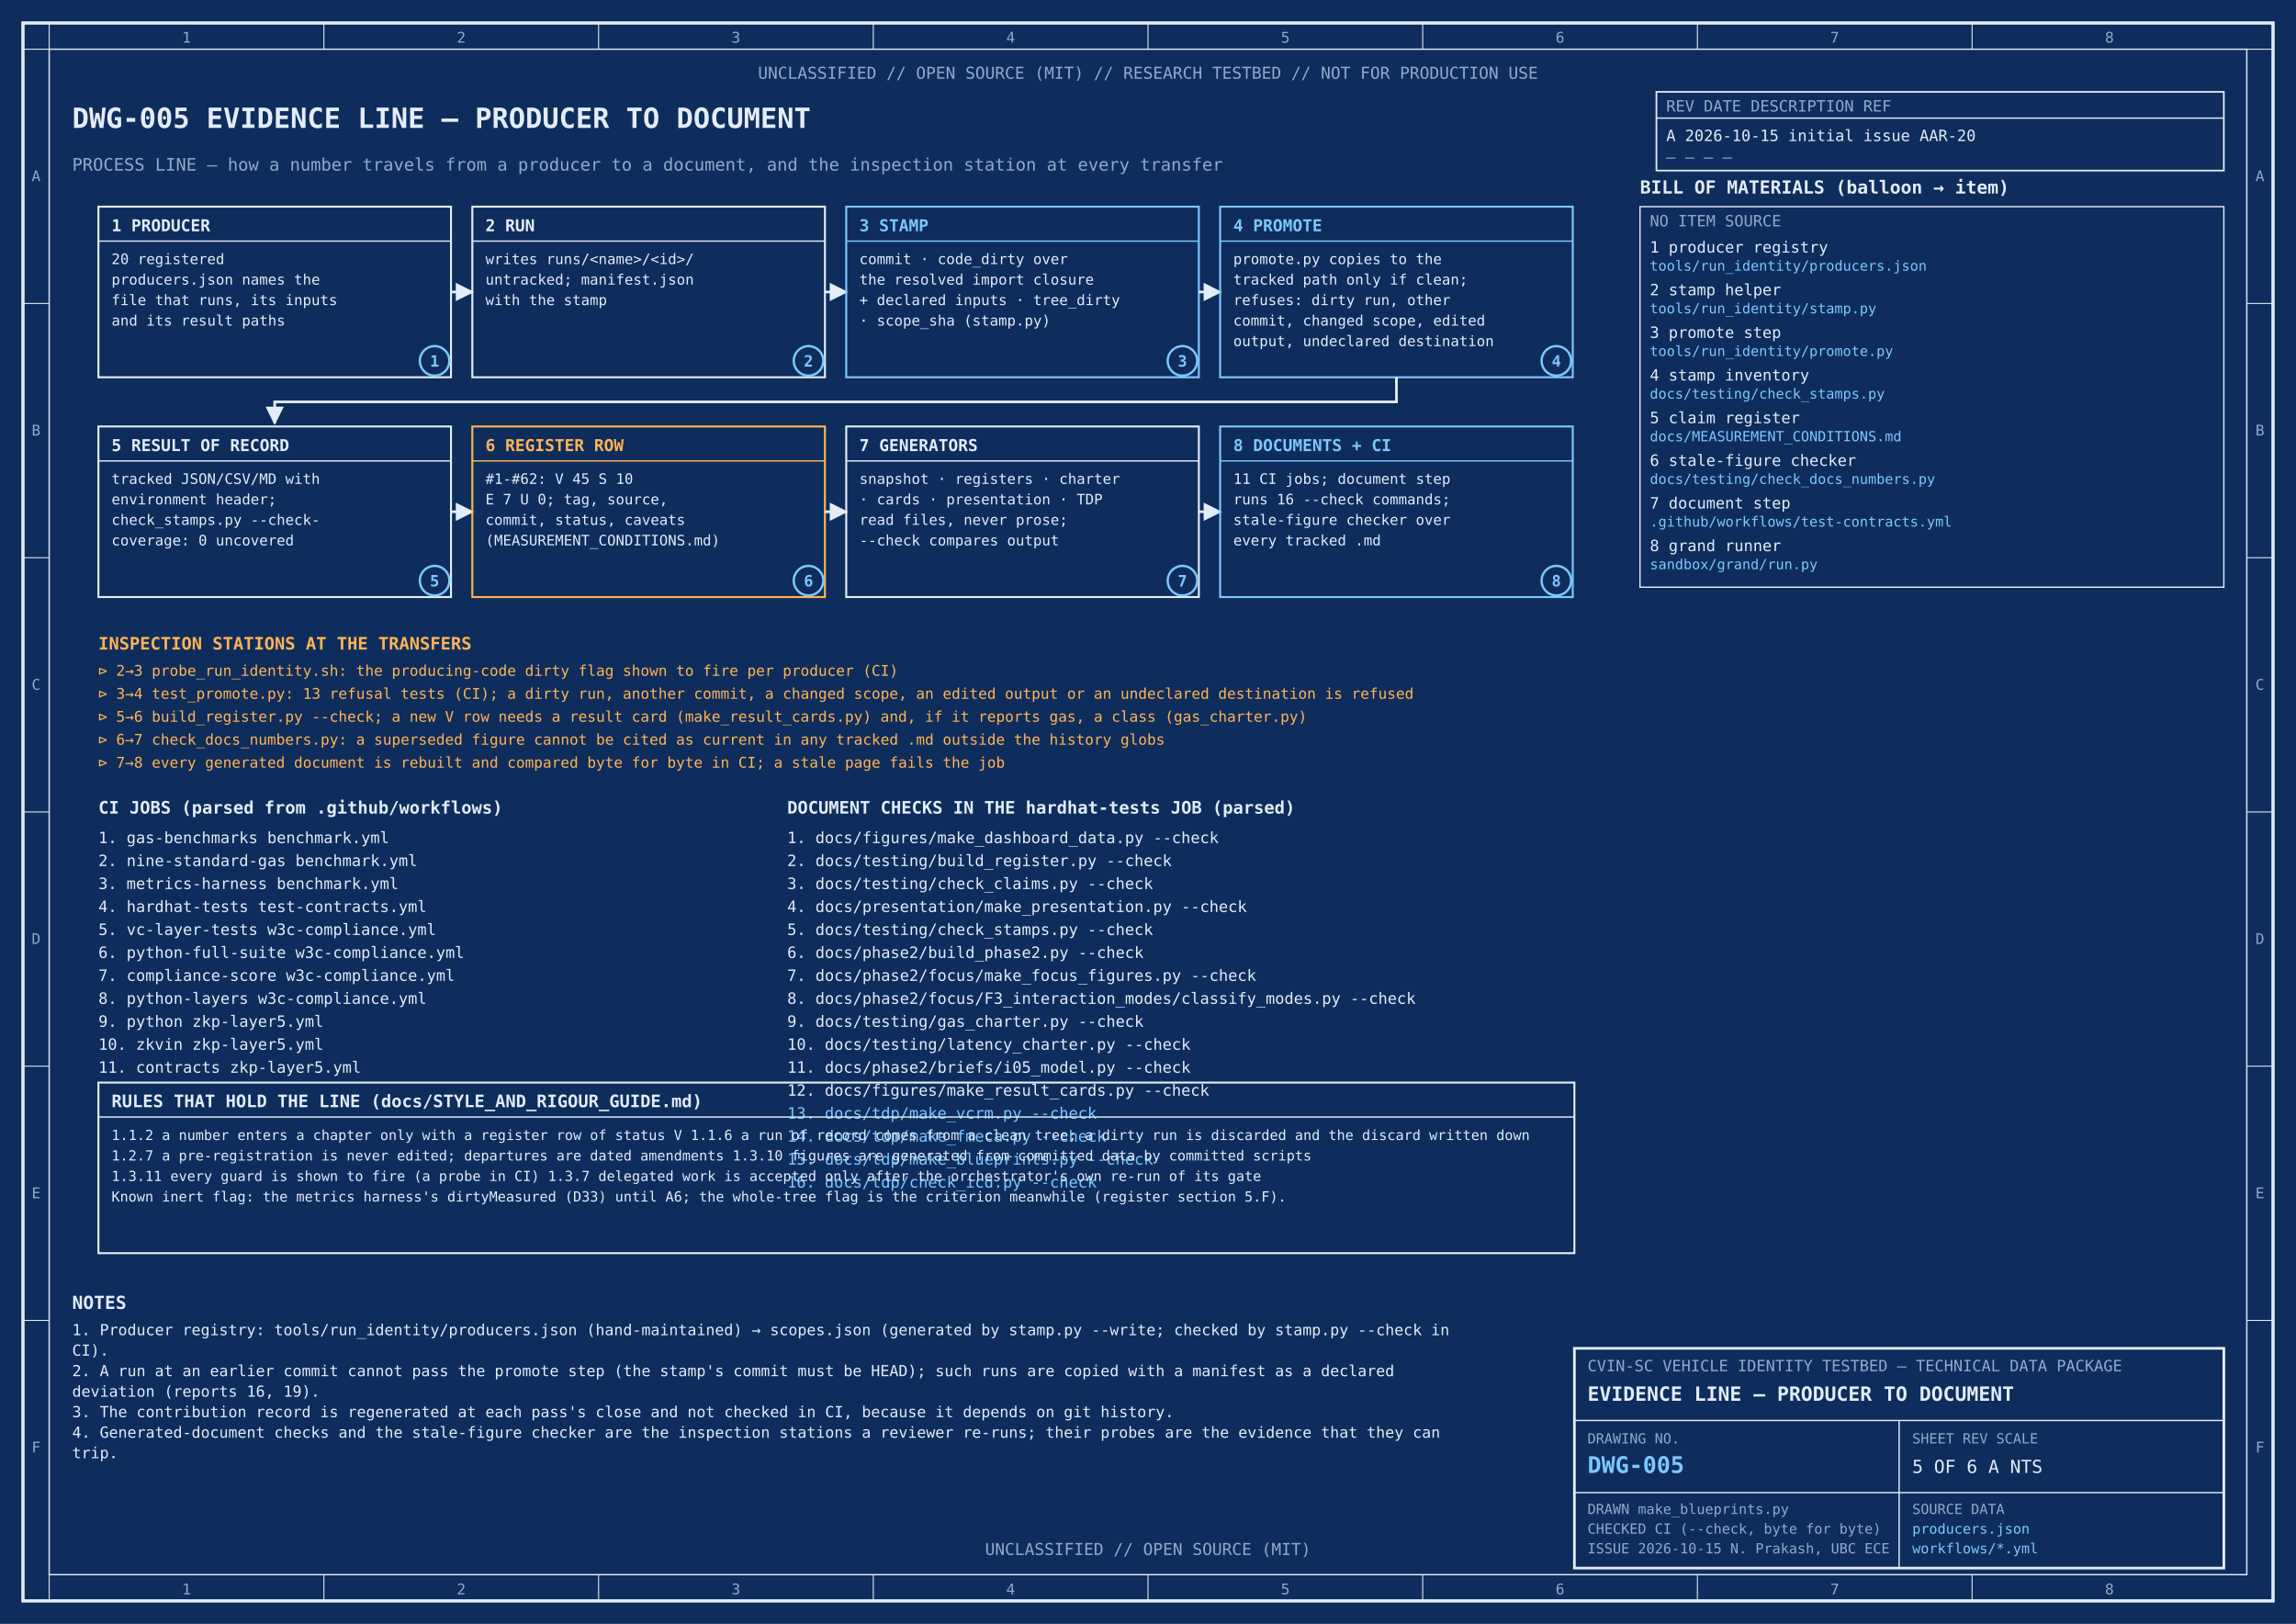
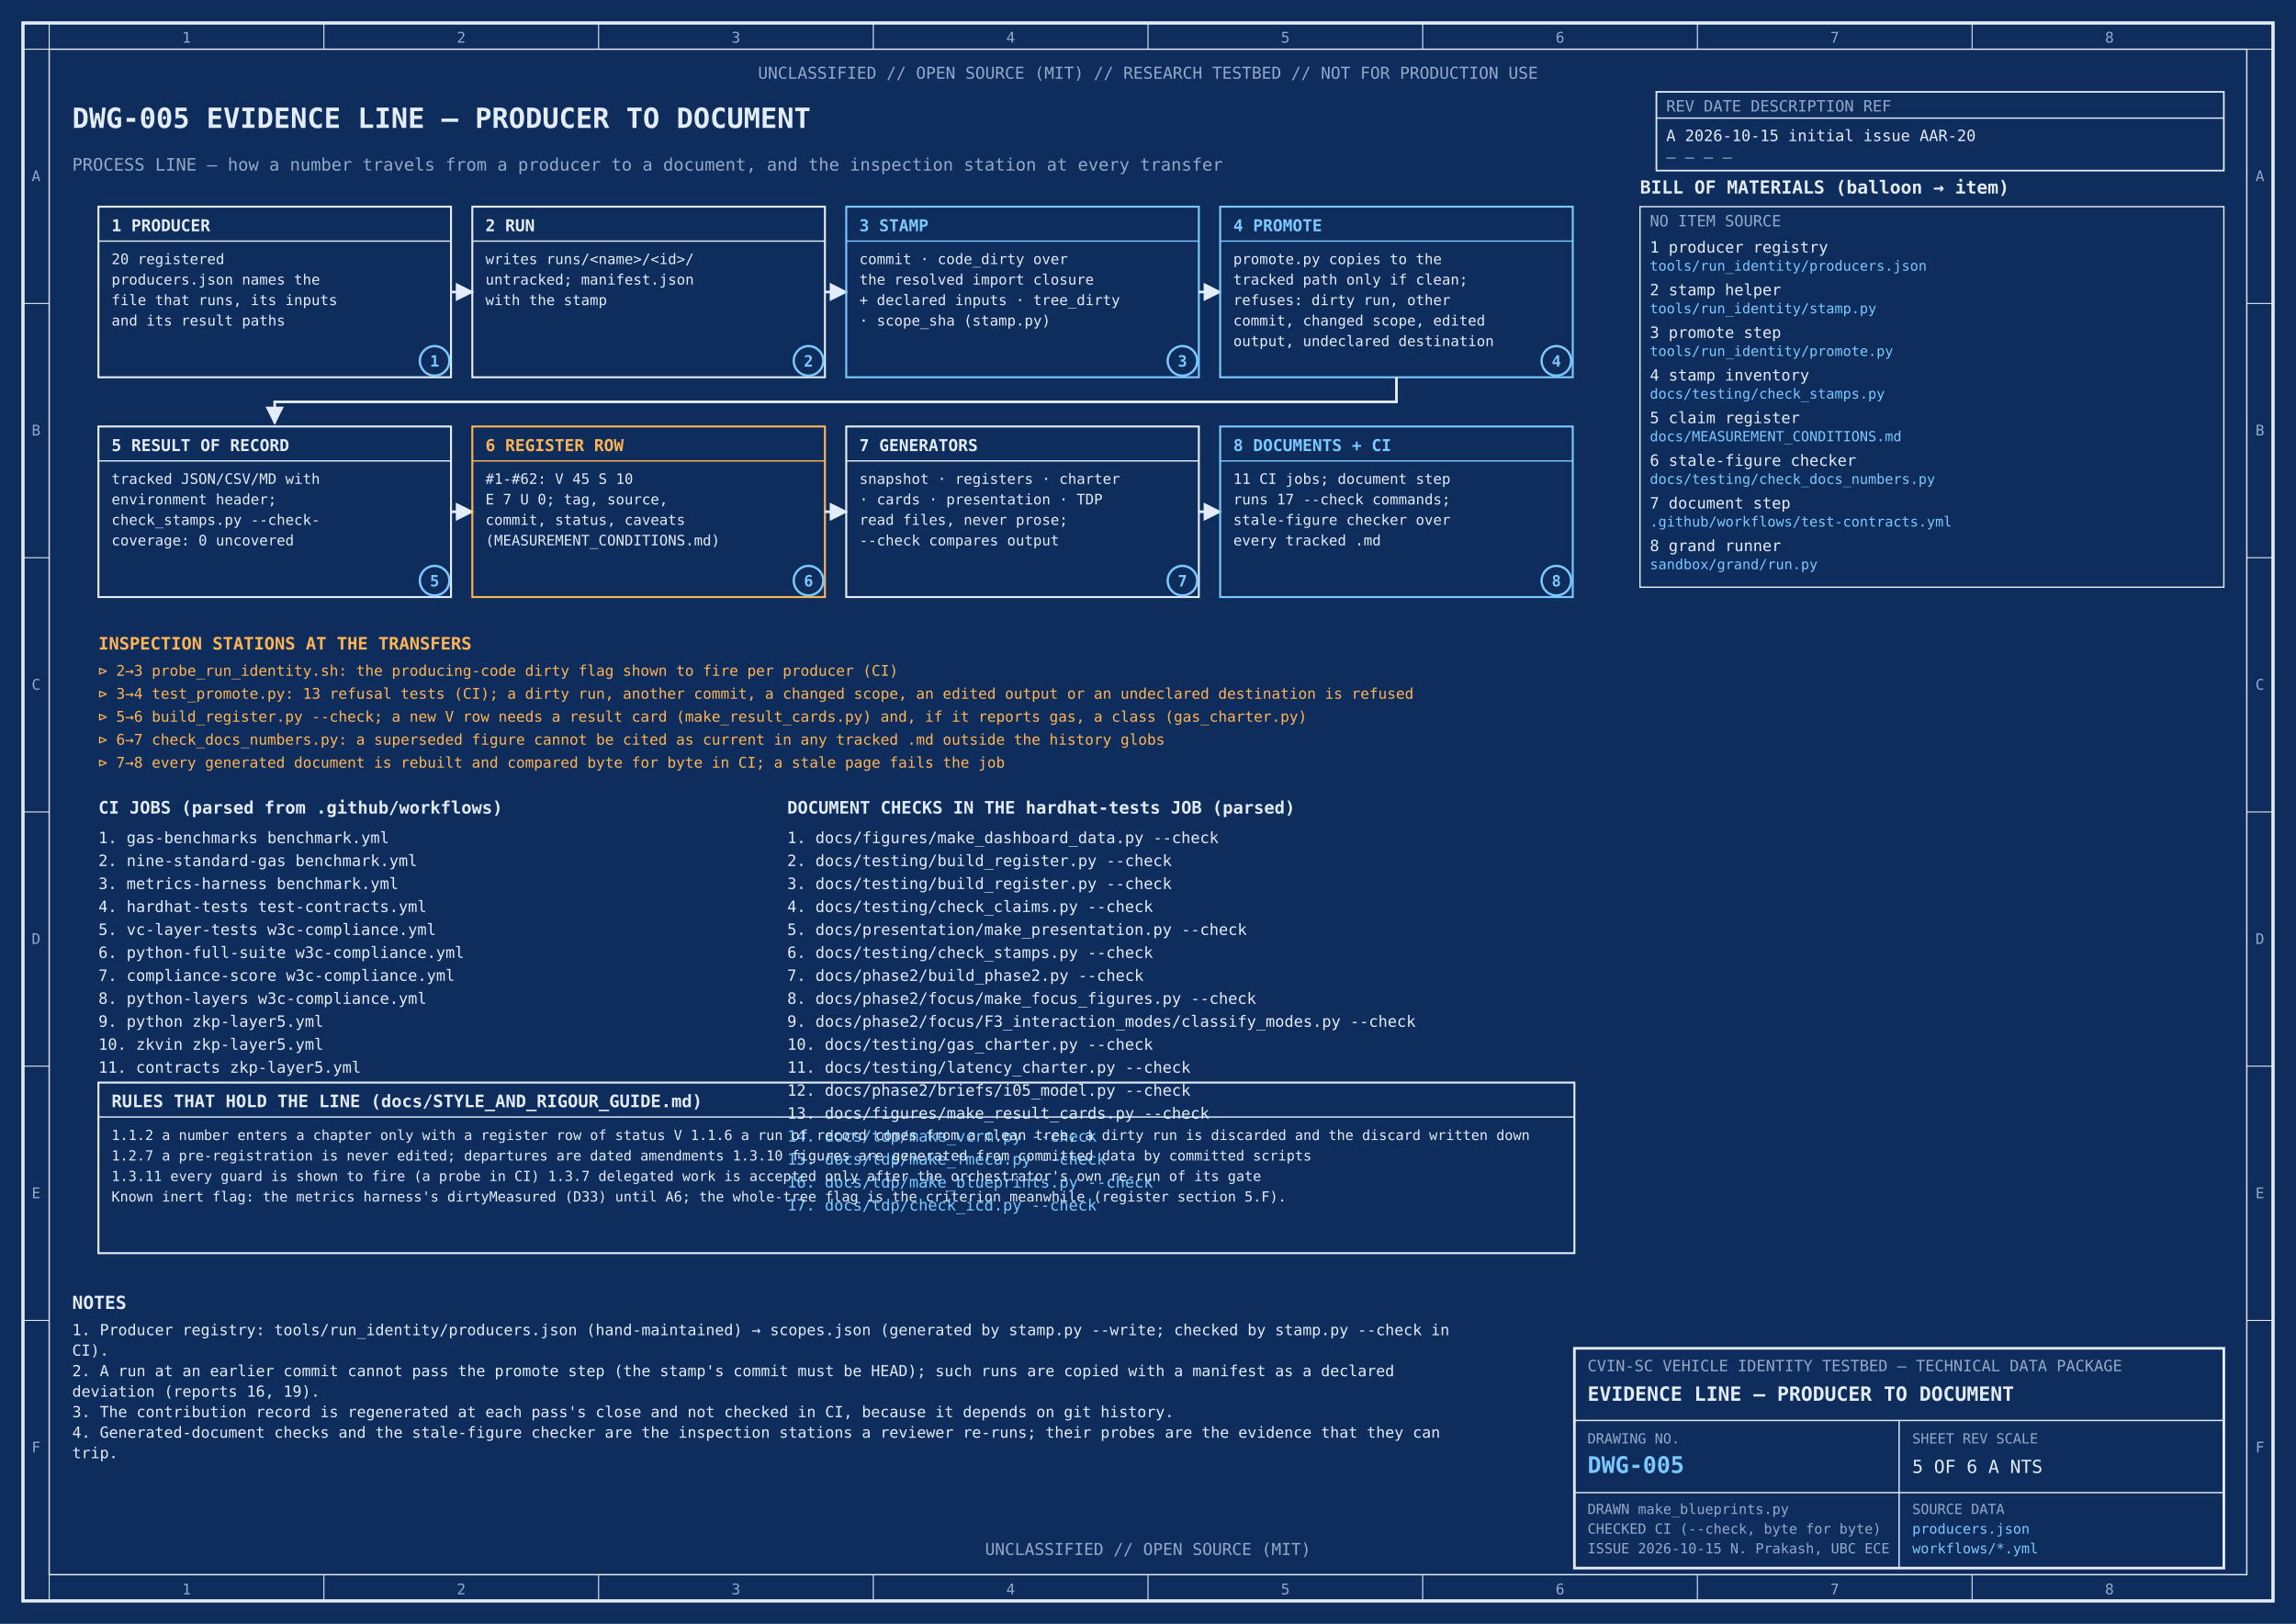
<svg xmlns="http://www.w3.org/2000/svg" width="1400" height="990" viewBox="0 0 1400 990" font-family="DejaVu Sans Mono, Menlo, Consolas, monospace">
  <defs>
    <marker id="arrow" viewBox="0 0 10 10" refX="9" refY="5" markerWidth="7" markerHeight="7" orient="auto-start-reverse">
      <path d="M0,0 L10,5 L0,10 z" fill="#e3ecf9" />
    </marker>
    <pattern id="hatch" width="8" height="8" patternUnits="userSpaceOnUse" patternTransform="rotate(45)">
      <line x1="0" y1="0" x2="0" y2="8" stroke="#ffb454" stroke-width="1" />
    </pattern>
  </defs>
  <rect width="1400" height="990" fill="#0f2d5c" />
  <text x="44" y="104" font-size="10.5" text-anchor="start" fill="#93a9cb" font-weight="normal">PROCESS LINE — how a number travels from a producer to a document, and the inspection station at every transfer</text>
  <rect x="60" y="126" width="215" height="104" stroke="#e3ecf9" fill="none" stroke-width="1.2" rx="0" />
  <text x="68" y="141" font-size="10" text-anchor="start" fill="#e3ecf9" font-weight="bold">1 PRODUCER</text>
  <line x1="60" y1="147" x2="275" y2="147" stroke="#e3ecf9" stroke-width="0.8" />
  <text x="68" y="161.0" font-size="8.8" text-anchor="start" fill="#e3ecf9" font-weight="normal">20 registered</text>
  <text x="68" y="173.5" font-size="8.8" text-anchor="start" fill="#e3ecf9" font-weight="normal">producers.json names the</text>
  <text x="68" y="186.0" font-size="8.8" text-anchor="start" fill="#e3ecf9" font-weight="normal">file that runs, its inputs</text>
  <text x="68" y="198.5" font-size="8.8" text-anchor="start" fill="#e3ecf9" font-weight="normal">and its result paths</text>
  <circle cx="265" cy="220" r="9" stroke="#7cc9ff" fill="#0f2d5c" stroke-width="1.4" />
  <text x="265" y="223.5" font-size="9.5" text-anchor="middle" fill="#7cc9ff" font-weight="bold">1</text>
  <line x1="275" y1="178.0" x2="288" y2="178.0" stroke="#e3ecf9" stroke-width="1.6" marker-end="url(#arrow)" />
  <rect x="288" y="126" width="215" height="104" stroke="#e3ecf9" fill="none" stroke-width="1.2" rx="0" />
  <text x="296" y="141" font-size="10" text-anchor="start" fill="#e3ecf9" font-weight="bold">2 RUN</text>
  <line x1="288" y1="147" x2="503" y2="147" stroke="#e3ecf9" stroke-width="0.8" />
  <text x="296" y="161.0" font-size="8.8" text-anchor="start" fill="#e3ecf9" font-weight="normal">writes runs/&lt;name&gt;/&lt;id&gt;/</text>
  <text x="296" y="173.5" font-size="8.8" text-anchor="start" fill="#e3ecf9" font-weight="normal">untracked; manifest.json</text>
  <text x="296" y="186.0" font-size="8.8" text-anchor="start" fill="#e3ecf9" font-weight="normal">with the stamp</text>
  <circle cx="493" cy="220" r="9" stroke="#7cc9ff" fill="#0f2d5c" stroke-width="1.4" />
  <text x="493" y="223.5" font-size="9.5" text-anchor="middle" fill="#7cc9ff" font-weight="bold">2</text>
  <line x1="503" y1="178.0" x2="516" y2="178.0" stroke="#e3ecf9" stroke-width="1.6" marker-end="url(#arrow)" />
  <rect x="516" y="126" width="215" height="104" stroke="#7cc9ff" fill="none" stroke-width="1.2" rx="0" />
  <text x="524" y="141" font-size="10" text-anchor="start" fill="#7cc9ff" font-weight="bold">3 STAMP</text>
  <line x1="516" y1="147" x2="731" y2="147" stroke="#7cc9ff" stroke-width="0.8" />
  <text x="524" y="161.0" font-size="8.8" text-anchor="start" fill="#e3ecf9" font-weight="normal">commit · code_dirty over</text>
  <text x="524" y="173.5" font-size="8.8" text-anchor="start" fill="#e3ecf9" font-weight="normal">the resolved import closure</text>
  <text x="524" y="186.0" font-size="8.8" text-anchor="start" fill="#e3ecf9" font-weight="normal">+ declared inputs · tree_dirty</text>
  <text x="524" y="198.5" font-size="8.8" text-anchor="start" fill="#e3ecf9" font-weight="normal">· scope_sha (stamp.py)</text>
  <circle cx="721" cy="220" r="9" stroke="#7cc9ff" fill="#0f2d5c" stroke-width="1.4" />
  <text x="721" y="223.5" font-size="9.5" text-anchor="middle" fill="#7cc9ff" font-weight="bold">3</text>
  <line x1="731" y1="178.0" x2="744" y2="178.0" stroke="#e3ecf9" stroke-width="1.6" marker-end="url(#arrow)" />
  <rect x="744" y="126" width="215" height="104" stroke="#7cc9ff" fill="none" stroke-width="1.2" rx="0" />
  <text x="752" y="141" font-size="10" text-anchor="start" fill="#7cc9ff" font-weight="bold">4 PROMOTE</text>
  <line x1="744" y1="147" x2="959" y2="147" stroke="#7cc9ff" stroke-width="0.8" />
  <text x="752" y="161.0" font-size="8.8" text-anchor="start" fill="#e3ecf9" font-weight="normal">promote.py copies to the</text>
  <text x="752" y="173.5" font-size="8.8" text-anchor="start" fill="#e3ecf9" font-weight="normal">tracked path only if clean;</text>
  <text x="752" y="186.0" font-size="8.8" text-anchor="start" fill="#e3ecf9" font-weight="normal">refuses: dirty run, other</text>
  <text x="752" y="198.5" font-size="8.8" text-anchor="start" fill="#e3ecf9" font-weight="normal">commit, changed scope, edited</text>
  <text x="752" y="211.0" font-size="8.8" text-anchor="start" fill="#e3ecf9" font-weight="normal">output, undeclared destination</text>
  <circle cx="949" cy="220" r="9" stroke="#7cc9ff" fill="#0f2d5c" stroke-width="1.4" />
  <text x="949" y="223.5" font-size="9.5" text-anchor="middle" fill="#7cc9ff" font-weight="bold">4</text>
  <path d="M851.5,230 L851.5,245 L167.5,245 L167.5,258" stroke="#e3ecf9" fill="none" stroke-width="1.6" marker-end="url(#arrow)" />
  <rect x="60" y="260" width="215" height="104" stroke="#e3ecf9" fill="none" stroke-width="1.2" rx="0" />
  <text x="68" y="275" font-size="10" text-anchor="start" fill="#e3ecf9" font-weight="bold">5 RESULT OF RECORD</text>
  <line x1="60" y1="281" x2="275" y2="281" stroke="#e3ecf9" stroke-width="0.8" />
  <text x="68" y="295.0" font-size="8.8" text-anchor="start" fill="#e3ecf9" font-weight="normal">tracked JSON/CSV/MD with</text>
  <text x="68" y="307.5" font-size="8.8" text-anchor="start" fill="#e3ecf9" font-weight="normal">environment header;</text>
  <text x="68" y="320.0" font-size="8.8" text-anchor="start" fill="#e3ecf9" font-weight="normal">check_stamps.py --check-</text>
  <text x="68" y="332.5" font-size="8.8" text-anchor="start" fill="#e3ecf9" font-weight="normal">coverage: 0 uncovered</text>
  <circle cx="265" cy="354" r="9" stroke="#7cc9ff" fill="#0f2d5c" stroke-width="1.4" />
  <text x="265" y="357.5" font-size="9.5" text-anchor="middle" fill="#7cc9ff" font-weight="bold">5</text>
  <line x1="275" y1="312.0" x2="288" y2="312.0" stroke="#e3ecf9" stroke-width="1.6" marker-end="url(#arrow)" />
  <rect x="288" y="260" width="215" height="104" stroke="#ffb454" fill="none" stroke-width="1.2" rx="0" />
  <text x="296" y="275" font-size="10" text-anchor="start" fill="#ffb454" font-weight="bold">6 REGISTER ROW</text>
  <line x1="288" y1="281" x2="503" y2="281" stroke="#ffb454" stroke-width="0.8" />
  <text x="296" y="295.0" font-size="8.8" text-anchor="start" fill="#e3ecf9" font-weight="normal">#1-#62: V 45 S 10</text>
  <text x="296" y="307.5" font-size="8.8" text-anchor="start" fill="#e3ecf9" font-weight="normal">E 7 U 0; tag, source,</text>
  <text x="296" y="320.0" font-size="8.8" text-anchor="start" fill="#e3ecf9" font-weight="normal">commit, status, caveats</text>
  <text x="296" y="332.5" font-size="8.8" text-anchor="start" fill="#e3ecf9" font-weight="normal">(MEASUREMENT_CONDITIONS.md)</text>
  <circle cx="493" cy="354" r="9" stroke="#7cc9ff" fill="#0f2d5c" stroke-width="1.4" />
  <text x="493" y="357.5" font-size="9.5" text-anchor="middle" fill="#7cc9ff" font-weight="bold">6</text>
  <line x1="503" y1="312.0" x2="516" y2="312.0" stroke="#e3ecf9" stroke-width="1.6" marker-end="url(#arrow)" />
  <rect x="516" y="260" width="215" height="104" stroke="#e3ecf9" fill="none" stroke-width="1.2" rx="0" />
  <text x="524" y="275" font-size="10" text-anchor="start" fill="#e3ecf9" font-weight="bold">7 GENERATORS</text>
  <line x1="516" y1="281" x2="731" y2="281" stroke="#e3ecf9" stroke-width="0.8" />
  <text x="524" y="295.0" font-size="8.8" text-anchor="start" fill="#e3ecf9" font-weight="normal">snapshot · registers · charter</text>
  <text x="524" y="307.5" font-size="8.8" text-anchor="start" fill="#e3ecf9" font-weight="normal">· cards · presentation · TDP</text>
  <text x="524" y="320.0" font-size="8.8" text-anchor="start" fill="#e3ecf9" font-weight="normal">read files, never prose;</text>
  <text x="524" y="332.5" font-size="8.8" text-anchor="start" fill="#e3ecf9" font-weight="normal">--check compares output</text>
  <circle cx="721" cy="354" r="9" stroke="#7cc9ff" fill="#0f2d5c" stroke-width="1.4" />
  <text x="721" y="357.5" font-size="9.5" text-anchor="middle" fill="#7cc9ff" font-weight="bold">7</text>
  <line x1="731" y1="312.0" x2="744" y2="312.0" stroke="#e3ecf9" stroke-width="1.6" marker-end="url(#arrow)" />
  <rect x="744" y="260" width="215" height="104" stroke="#7cc9ff" fill="none" stroke-width="1.2" rx="0" />
  <text x="752" y="275" font-size="10" text-anchor="start" fill="#7cc9ff" font-weight="bold">8 DOCUMENTS + CI</text>
  <line x1="744" y1="281" x2="959" y2="281" stroke="#7cc9ff" stroke-width="0.8" />
  <text x="752" y="295.0" font-size="8.8" text-anchor="start" fill="#e3ecf9" font-weight="normal">11 CI jobs; document step</text>
-   <text x="752" y="307.5" font-size="8.8" text-anchor="start" fill="#e3ecf9" font-weight="normal">runs 16 --check commands;</text>
+   <text x="752" y="307.5" font-size="8.8" text-anchor="start" fill="#e3ecf9" font-weight="normal">runs 17 --check commands;</text>
  <text x="752" y="320.0" font-size="8.8" text-anchor="start" fill="#e3ecf9" font-weight="normal">stale-figure checker over</text>
  <text x="752" y="332.5" font-size="8.8" text-anchor="start" fill="#e3ecf9" font-weight="normal">every tracked .md</text>
  <circle cx="949" cy="354" r="9" stroke="#7cc9ff" fill="#0f2d5c" stroke-width="1.4" />
  <text x="949" y="357.5" font-size="9.5" text-anchor="middle" fill="#7cc9ff" font-weight="bold">8</text>
  <text x="60" y="396" font-size="10.5" text-anchor="start" fill="#ffb454" font-weight="bold">INSPECTION STATIONS AT THE TRANSFERS</text>
  <text x="60" y="412" font-size="9" text-anchor="start" fill="#ffb454" font-weight="normal">⊳ 2→3  probe_run_identity.sh: the producing-code dirty flag shown to fire per producer (CI)</text>
  <text x="60" y="426" font-size="9" text-anchor="start" fill="#ffb454" font-weight="normal">⊳ 3→4  test_promote.py: 13 refusal tests (CI); a dirty run, another commit, a changed scope, an edited output or an undeclared destination is refused</text>
  <text x="60" y="440" font-size="9" text-anchor="start" fill="#ffb454" font-weight="normal">⊳ 5→6  build_register.py --check; a new V row needs a result card (make_result_cards.py) and, if it reports gas, a class (gas_charter.py)</text>
  <text x="60" y="454" font-size="9" text-anchor="start" fill="#ffb454" font-weight="normal">⊳ 6→7  check_docs_numbers.py: a superseded figure cannot be cited as current in any tracked .md outside the history globs</text>
  <text x="60" y="468" font-size="9" text-anchor="start" fill="#ffb454" font-weight="normal">⊳ 7→8  every generated document is rebuilt and compared byte for byte in CI; a stale page fails the job</text>
  <text x="60" y="496" font-size="10.5" text-anchor="start" fill="#e3ecf9" font-weight="bold">CI JOBS (parsed from .github/workflows)</text>
  <text x="60" y="514" font-size="9.5" text-anchor="start" fill="#e3ecf9" font-weight="normal">1. gas-benchmarks         benchmark.yml</text>
  <text x="60" y="528" font-size="9.5" text-anchor="start" fill="#e3ecf9" font-weight="normal">2. nine-standard-gas      benchmark.yml</text>
  <text x="60" y="542" font-size="9.5" text-anchor="start" fill="#e3ecf9" font-weight="normal">3. metrics-harness        benchmark.yml</text>
  <text x="60" y="556" font-size="9.5" text-anchor="start" fill="#e3ecf9" font-weight="normal">4. hardhat-tests          test-contracts.yml</text>
  <text x="60" y="570" font-size="9.5" text-anchor="start" fill="#e3ecf9" font-weight="normal">5. vc-layer-tests         w3c-compliance.yml</text>
  <text x="60" y="584" font-size="9.5" text-anchor="start" fill="#e3ecf9" font-weight="normal">6. python-full-suite      w3c-compliance.yml</text>
  <text x="60" y="598" font-size="9.5" text-anchor="start" fill="#e3ecf9" font-weight="normal">7. compliance-score       w3c-compliance.yml</text>
  <text x="60" y="612" font-size="9.5" text-anchor="start" fill="#e3ecf9" font-weight="normal">8. python-layers          w3c-compliance.yml</text>
  <text x="60" y="626" font-size="9.5" text-anchor="start" fill="#e3ecf9" font-weight="normal">9. python                 zkp-layer5.yml</text>
  <text x="60" y="640" font-size="9.5" text-anchor="start" fill="#e3ecf9" font-weight="normal">10. zkvin                  zkp-layer5.yml</text>
  <text x="60" y="654" font-size="9.5" text-anchor="start" fill="#e3ecf9" font-weight="normal">11. contracts              zkp-layer5.yml</text>
  <text x="480" y="496" font-size="10.5" text-anchor="start" fill="#e3ecf9" font-weight="bold">DOCUMENT CHECKS IN THE hardhat-tests JOB (parsed)</text>
  <text x="480" y="514" font-size="9.5" text-anchor="start" fill="#e3ecf9" font-weight="normal">1. docs/figures/make_dashboard_data.py --check</text>
  <text x="480" y="528" font-size="9.5" text-anchor="start" fill="#e3ecf9" font-weight="normal">2. docs/testing/build_register.py --check</text>
-   <text x="480" y="542" font-size="9.5" text-anchor="start" fill="#e3ecf9" font-weight="normal">3. docs/testing/check_claims.py --check</text>
-   <text x="480" y="556" font-size="9.5" text-anchor="start" fill="#e3ecf9" font-weight="normal">4. docs/presentation/make_presentation.py --check</text>
-   <text x="480" y="570" font-size="9.5" text-anchor="start" fill="#e3ecf9" font-weight="normal">5. docs/testing/check_stamps.py --check</text>
-   <text x="480" y="584" font-size="9.5" text-anchor="start" fill="#e3ecf9" font-weight="normal">6. docs/phase2/build_phase2.py --check</text>
-   <text x="480" y="598" font-size="9.5" text-anchor="start" fill="#e3ecf9" font-weight="normal">7. docs/phase2/focus/make_focus_figures.py --check</text>
-   <text x="480" y="612" font-size="9.5" text-anchor="start" fill="#e3ecf9" font-weight="normal">8. docs/phase2/focus/F3_interaction_modes/classify_modes.py --check</text>
-   <text x="480" y="626" font-size="9.5" text-anchor="start" fill="#e3ecf9" font-weight="normal">9. docs/testing/gas_charter.py --check</text>
-   <text x="480" y="640" font-size="9.5" text-anchor="start" fill="#e3ecf9" font-weight="normal">10. docs/testing/latency_charter.py --check</text>
-   <text x="480" y="654" font-size="9.5" text-anchor="start" fill="#e3ecf9" font-weight="normal">11. docs/phase2/briefs/i05_model.py --check</text>
-   <text x="480" y="668" font-size="9.5" text-anchor="start" fill="#e3ecf9" font-weight="normal">12. docs/figures/make_result_cards.py --check</text>
-   <text x="480" y="682" font-size="9.5" text-anchor="start" fill="#7cc9ff" font-weight="normal">13. docs/tdp/make_vcrm.py --check</text>
-   <text x="480" y="696" font-size="9.5" text-anchor="start" fill="#7cc9ff" font-weight="normal">14. docs/tdp/make_fmeca.py --check</text>
-   <text x="480" y="710" font-size="9.5" text-anchor="start" fill="#7cc9ff" font-weight="normal">15. docs/tdp/make_blueprints.py --check</text>
-   <text x="480" y="724" font-size="9.5" text-anchor="start" fill="#7cc9ff" font-weight="normal">16. docs/tdp/check_icd.py --check</text>
+   <text x="480" y="542" font-size="9.5" text-anchor="start" fill="#e3ecf9" font-weight="normal">3. docs/testing/build_register.py --check</text>
+   <text x="480" y="556" font-size="9.5" text-anchor="start" fill="#e3ecf9" font-weight="normal">4. docs/testing/check_claims.py --check</text>
+   <text x="480" y="570" font-size="9.5" text-anchor="start" fill="#e3ecf9" font-weight="normal">5. docs/presentation/make_presentation.py --check</text>
+   <text x="480" y="584" font-size="9.5" text-anchor="start" fill="#e3ecf9" font-weight="normal">6. docs/testing/check_stamps.py --check</text>
+   <text x="480" y="598" font-size="9.5" text-anchor="start" fill="#e3ecf9" font-weight="normal">7. docs/phase2/build_phase2.py --check</text>
+   <text x="480" y="612" font-size="9.5" text-anchor="start" fill="#e3ecf9" font-weight="normal">8. docs/phase2/focus/make_focus_figures.py --check</text>
+   <text x="480" y="626" font-size="9.5" text-anchor="start" fill="#e3ecf9" font-weight="normal">9. docs/phase2/focus/F3_interaction_modes/classify_modes.py --check</text>
+   <text x="480" y="640" font-size="9.5" text-anchor="start" fill="#e3ecf9" font-weight="normal">10. docs/testing/gas_charter.py --check</text>
+   <text x="480" y="654" font-size="9.5" text-anchor="start" fill="#e3ecf9" font-weight="normal">11. docs/testing/latency_charter.py --check</text>
+   <text x="480" y="668" font-size="9.5" text-anchor="start" fill="#e3ecf9" font-weight="normal">12. docs/phase2/briefs/i05_model.py --check</text>
+   <text x="480" y="682" font-size="9.5" text-anchor="start" fill="#e3ecf9" font-weight="normal">13. docs/figures/make_result_cards.py --check</text>
+   <text x="480" y="696" font-size="9.5" text-anchor="start" fill="#7cc9ff" font-weight="normal">14. docs/tdp/make_vcrm.py --check</text>
+   <text x="480" y="710" font-size="9.5" text-anchor="start" fill="#7cc9ff" font-weight="normal">15. docs/tdp/make_fmeca.py --check</text>
+   <text x="480" y="724" font-size="9.5" text-anchor="start" fill="#7cc9ff" font-weight="normal">16. docs/tdp/make_blueprints.py --check</text>
+   <text x="480" y="738" font-size="9.5" text-anchor="start" fill="#7cc9ff" font-weight="normal">17. docs/tdp/check_icd.py --check</text>
  <rect x="60" y="660" width="900" height="104" stroke="#e3ecf9" fill="none" stroke-width="1.2" rx="0" />
  <text x="68" y="675" font-size="10.5" text-anchor="start" fill="#e3ecf9" font-weight="bold">RULES THAT HOLD THE LINE (docs/STYLE_AND_RIGOUR_GUIDE.md)</text>
  <line x1="60" y1="681" x2="960" y2="681" stroke="#e3ecf9" stroke-width="0.8" />
  <text x="68" y="695.0" font-size="8.5" text-anchor="start" fill="#e3ecf9" font-weight="normal">1.1.2  a number enters a chapter only with a register row of status V       1.1.6  a run of record comes from a clean tree; a dirty run is discarded and the discard written down</text>
  <text x="68" y="707.5" font-size="8.5" text-anchor="start" fill="#e3ecf9" font-weight="normal">1.2.7  a pre-registration is never edited; departures are dated amendments    1.3.10 figures are generated from committed data by committed scripts</text>
  <text x="68" y="720.0" font-size="8.5" text-anchor="start" fill="#e3ecf9" font-weight="normal">1.3.11 every guard is shown to fire (a probe in CI)                            1.3.7  delegated work is accepted only after the orchestrator's own re-run of its gate</text>
  <text x="68" y="732.5" font-size="8.5" text-anchor="start" fill="#e3ecf9" font-weight="normal">Known inert flag: the metrics harness's dirtyMeasured (D33) until A6; the whole-tree flag is the criterion meanwhile (register section 5.F).</text>
  <rect x="14" y="14" width="1372" height="962" stroke="#e3ecf9" fill="none" stroke-width="2" rx="0" />
  <rect x="30" y="30" width="1340" height="930" stroke="#e3ecf9" fill="none" stroke-width="0.8" rx="0" />
  <line x1="30.0" y1="14" x2="30.0" y2="30" stroke="#e3ecf9" stroke-width="0.6" />
  <line x1="30.0" y1="960" x2="30.0" y2="976" stroke="#e3ecf9" stroke-width="0.6" />
  <text x="113.75" y="26" font-size="9" text-anchor="middle" fill="#93a9cb" font-weight="normal">1</text>
  <text x="113.75" y="972" font-size="9" text-anchor="middle" fill="#93a9cb" font-weight="normal">1</text>
  <line x1="197.5" y1="14" x2="197.5" y2="30" stroke="#e3ecf9" stroke-width="0.6" />
  <line x1="197.5" y1="960" x2="197.5" y2="976" stroke="#e3ecf9" stroke-width="0.6" />
  <text x="281.25" y="26" font-size="9" text-anchor="middle" fill="#93a9cb" font-weight="normal">2</text>
  <text x="281.25" y="972" font-size="9" text-anchor="middle" fill="#93a9cb" font-weight="normal">2</text>
  <line x1="365.0" y1="14" x2="365.0" y2="30" stroke="#e3ecf9" stroke-width="0.6" />
  <line x1="365.0" y1="960" x2="365.0" y2="976" stroke="#e3ecf9" stroke-width="0.6" />
  <text x="448.75" y="26" font-size="9" text-anchor="middle" fill="#93a9cb" font-weight="normal">3</text>
  <text x="448.75" y="972" font-size="9" text-anchor="middle" fill="#93a9cb" font-weight="normal">3</text>
  <line x1="532.5" y1="14" x2="532.5" y2="30" stroke="#e3ecf9" stroke-width="0.6" />
  <line x1="532.5" y1="960" x2="532.5" y2="976" stroke="#e3ecf9" stroke-width="0.6" />
  <text x="616.25" y="26" font-size="9" text-anchor="middle" fill="#93a9cb" font-weight="normal">4</text>
  <text x="616.25" y="972" font-size="9" text-anchor="middle" fill="#93a9cb" font-weight="normal">4</text>
  <line x1="700.0" y1="14" x2="700.0" y2="30" stroke="#e3ecf9" stroke-width="0.6" />
  <line x1="700.0" y1="960" x2="700.0" y2="976" stroke="#e3ecf9" stroke-width="0.6" />
  <text x="783.75" y="26" font-size="9" text-anchor="middle" fill="#93a9cb" font-weight="normal">5</text>
  <text x="783.75" y="972" font-size="9" text-anchor="middle" fill="#93a9cb" font-weight="normal">5</text>
  <line x1="867.5" y1="14" x2="867.5" y2="30" stroke="#e3ecf9" stroke-width="0.6" />
  <line x1="867.5" y1="960" x2="867.5" y2="976" stroke="#e3ecf9" stroke-width="0.6" />
  <text x="951.25" y="26" font-size="9" text-anchor="middle" fill="#93a9cb" font-weight="normal">6</text>
  <text x="951.25" y="972" font-size="9" text-anchor="middle" fill="#93a9cb" font-weight="normal">6</text>
  <line x1="1035.0" y1="14" x2="1035.0" y2="30" stroke="#e3ecf9" stroke-width="0.6" />
  <line x1="1035.0" y1="960" x2="1035.0" y2="976" stroke="#e3ecf9" stroke-width="0.6" />
  <text x="1118.75" y="26" font-size="9" text-anchor="middle" fill="#93a9cb" font-weight="normal">7</text>
  <text x="1118.75" y="972" font-size="9" text-anchor="middle" fill="#93a9cb" font-weight="normal">7</text>
  <line x1="1202.5" y1="14" x2="1202.5" y2="30" stroke="#e3ecf9" stroke-width="0.6" />
  <line x1="1202.5" y1="960" x2="1202.5" y2="976" stroke="#e3ecf9" stroke-width="0.6" />
  <text x="1286.25" y="26" font-size="9" text-anchor="middle" fill="#93a9cb" font-weight="normal">8</text>
  <text x="1286.25" y="972" font-size="9" text-anchor="middle" fill="#93a9cb" font-weight="normal">8</text>
  <line x1="14" y1="30.0" x2="30" y2="30.0" stroke="#e3ecf9" stroke-width="0.6" />
  <line x1="1370" y1="30.0" x2="1386" y2="30.0" stroke="#e3ecf9" stroke-width="0.6" />
  <text x="22" y="110.5" font-size="9" text-anchor="middle" fill="#93a9cb" font-weight="normal">A</text>
  <text x="1378" y="110.5" font-size="9" text-anchor="middle" fill="#93a9cb" font-weight="normal">A</text>
  <line x1="14" y1="185.0" x2="30" y2="185.0" stroke="#e3ecf9" stroke-width="0.6" />
  <line x1="1370" y1="185.0" x2="1386" y2="185.0" stroke="#e3ecf9" stroke-width="0.6" />
  <text x="22" y="265.5" font-size="9" text-anchor="middle" fill="#93a9cb" font-weight="normal">B</text>
  <text x="1378" y="265.5" font-size="9" text-anchor="middle" fill="#93a9cb" font-weight="normal">B</text>
  <line x1="14" y1="340.0" x2="30" y2="340.0" stroke="#e3ecf9" stroke-width="0.6" />
  <line x1="1370" y1="340.0" x2="1386" y2="340.0" stroke="#e3ecf9" stroke-width="0.6" />
  <text x="22" y="420.5" font-size="9" text-anchor="middle" fill="#93a9cb" font-weight="normal">C</text>
  <text x="1378" y="420.5" font-size="9" text-anchor="middle" fill="#93a9cb" font-weight="normal">C</text>
  <line x1="14" y1="495.0" x2="30" y2="495.0" stroke="#e3ecf9" stroke-width="0.6" />
  <line x1="1370" y1="495.0" x2="1386" y2="495.0" stroke="#e3ecf9" stroke-width="0.6" />
  <text x="22" y="575.5" font-size="9" text-anchor="middle" fill="#93a9cb" font-weight="normal">D</text>
  <text x="1378" y="575.5" font-size="9" text-anchor="middle" fill="#93a9cb" font-weight="normal">D</text>
  <line x1="14" y1="650.0" x2="30" y2="650.0" stroke="#e3ecf9" stroke-width="0.6" />
  <line x1="1370" y1="650.0" x2="1386" y2="650.0" stroke="#e3ecf9" stroke-width="0.6" />
  <text x="22" y="730.5" font-size="9" text-anchor="middle" fill="#93a9cb" font-weight="normal">E</text>
  <text x="1378" y="730.5" font-size="9" text-anchor="middle" fill="#93a9cb" font-weight="normal">E</text>
  <line x1="14" y1="805.0" x2="30" y2="805.0" stroke="#e3ecf9" stroke-width="0.6" />
  <line x1="1370" y1="805.0" x2="1386" y2="805.0" stroke="#e3ecf9" stroke-width="0.6" />
  <text x="22" y="885.5" font-size="9" text-anchor="middle" fill="#93a9cb" font-weight="normal">F</text>
  <text x="1378" y="885.5" font-size="9" text-anchor="middle" fill="#93a9cb" font-weight="normal">F</text>
  <text x="700.0" y="48" font-size="10" text-anchor="middle" fill="#93a9cb" font-weight="normal">UNCLASSIFIED // OPEN SOURCE (MIT) // RESEARCH TESTBED // NOT FOR PRODUCTION USE</text>
  <text x="700.0" y="948" font-size="10" text-anchor="middle" fill="#93a9cb" font-weight="normal">UNCLASSIFIED // OPEN SOURCE (MIT)</text>
  <text x="44" y="78" font-size="17" text-anchor="start" fill="#e3ecf9" font-weight="bold">DWG-005  EVIDENCE LINE — PRODUCER TO DOCUMENT</text>
  <rect x="1010" y="56" width="346" height="48" stroke="#e3ecf9" fill="none" stroke-width="1" rx="0" />
  <line x1="1010" y1="72" x2="1356" y2="72" stroke="#e3ecf9" stroke-width="0.8" />
  <text x="1016" y="68" font-size="9.5" text-anchor="start" fill="#93a9cb" font-weight="normal">REV   DATE         DESCRIPTION                 REF</text>
  <text x="1016" y="86" font-size="9.5" text-anchor="start" fill="#e3ecf9" font-weight="normal">A     2026-10-15   initial issue               AAR-20</text>
  <text x="1016" y="99" font-size="9.5" text-anchor="start" fill="#93a9cb" font-weight="normal">—     —            —                           —</text>
  <text x="44" y="798" font-size="11" text-anchor="start" fill="#e3ecf9" font-weight="bold">NOTES</text>
  <text x="44" y="814.0" font-size="9.3" text-anchor="start" fill="#e3ecf9" font-weight="normal">1. Producer registry: tools/run_identity/producers.json (hand-maintained) → scopes.json (generated by stamp.py --write; checked by stamp.py --check in</text>
  <text x="44" y="826.5" font-size="9.3" text-anchor="start" fill="#e3ecf9" font-weight="normal">   CI).</text>
  <text x="44" y="839.0" font-size="9.3" text-anchor="start" fill="#e3ecf9" font-weight="normal">2. A run at an earlier commit cannot pass the promote step (the stamp's commit must be HEAD); such runs are copied with a manifest as a declared</text>
  <text x="44" y="851.5" font-size="9.3" text-anchor="start" fill="#e3ecf9" font-weight="normal">   deviation (reports 16, 19).</text>
  <text x="44" y="864.0" font-size="9.3" text-anchor="start" fill="#e3ecf9" font-weight="normal">3. The contribution record is regenerated at each pass's close and not checked in CI, because it depends on git history.</text>
  <text x="44" y="876.5" font-size="9.3" text-anchor="start" fill="#e3ecf9" font-weight="normal">4. Generated-document checks and the stale-figure checker are the inspection stations a reviewer re-runs; their probes are the evidence that they can</text>
  <text x="44" y="889.0" font-size="9.3" text-anchor="start" fill="#e3ecf9" font-weight="normal">   trip.</text>
  <text x="1000" y="118" font-size="11" text-anchor="start" fill="#e3ecf9" font-weight="bold">BILL OF MATERIALS (balloon → item)</text>
  <rect x="1000" y="126" width="356" height="232" stroke="#e3ecf9" fill="none" stroke-width="0.8" rx="0" />
  <text x="1006" y="138" font-size="9.5" text-anchor="start" fill="#93a9cb" font-weight="normal">NO  ITEM                      SOURCE</text>
  <text x="1006" y="154" font-size="9.5" text-anchor="start" fill="#e3ecf9" font-weight="normal">1   producer registry         </text>
  <text x="1006" y="165" font-size="8.5" text-anchor="start" fill="#7cc9ff" font-weight="normal">    tools/run_identity/producers.json</text>
  <text x="1006" y="180" font-size="9.5" text-anchor="start" fill="#e3ecf9" font-weight="normal">2   stamp helper              </text>
  <text x="1006" y="191" font-size="8.5" text-anchor="start" fill="#7cc9ff" font-weight="normal">    tools/run_identity/stamp.py</text>
  <text x="1006" y="206" font-size="9.5" text-anchor="start" fill="#e3ecf9" font-weight="normal">3   promote step              </text>
  <text x="1006" y="217" font-size="8.5" text-anchor="start" fill="#7cc9ff" font-weight="normal">    tools/run_identity/promote.py</text>
  <text x="1006" y="232" font-size="9.5" text-anchor="start" fill="#e3ecf9" font-weight="normal">4   stamp inventory           </text>
  <text x="1006" y="243" font-size="8.5" text-anchor="start" fill="#7cc9ff" font-weight="normal">    docs/testing/check_stamps.py</text>
  <text x="1006" y="258" font-size="9.5" text-anchor="start" fill="#e3ecf9" font-weight="normal">5   claim register            </text>
  <text x="1006" y="269" font-size="8.5" text-anchor="start" fill="#7cc9ff" font-weight="normal">    docs/MEASUREMENT_CONDITIONS.md</text>
  <text x="1006" y="284" font-size="9.5" text-anchor="start" fill="#e3ecf9" font-weight="normal">6   stale-figure checker      </text>
  <text x="1006" y="295" font-size="8.5" text-anchor="start" fill="#7cc9ff" font-weight="normal">    docs/testing/check_docs_numbers.py</text>
  <text x="1006" y="310" font-size="9.5" text-anchor="start" fill="#e3ecf9" font-weight="normal">7   document step             </text>
  <text x="1006" y="321" font-size="8.5" text-anchor="start" fill="#7cc9ff" font-weight="normal">    .github/workflows/test-contracts.yml</text>
  <text x="1006" y="336" font-size="9.5" text-anchor="start" fill="#e3ecf9" font-weight="normal">8   grand runner              </text>
  <text x="1006" y="347" font-size="8.5" text-anchor="start" fill="#7cc9ff" font-weight="normal">    sandbox/grand/run.py</text>
  <rect x="960" y="822" width="396" height="134" stroke="#e3ecf9" fill="none" stroke-width="1.6" rx="0" />
  <line x1="960" y1="866" x2="1356" y2="866" stroke="#e3ecf9" stroke-width="0.8" />
  <line x1="960" y1="910" x2="1356" y2="910" stroke="#e3ecf9" stroke-width="0.8" />
  <line x1="1158" y1="866" x2="1158" y2="956" stroke="#e3ecf9" stroke-width="0.8" />
  <text x="968" y="836" font-size="9.5" text-anchor="start" fill="#93a9cb" font-weight="normal">CVIN-SC VEHICLE IDENTITY TESTBED — TECHNICAL DATA PACKAGE</text>
  <text x="968" y="854" font-size="12" text-anchor="start" fill="#e3ecf9" font-weight="bold">EVIDENCE LINE — PRODUCER TO DOCUMENT</text>
  <text x="968" y="880" font-size="8.5" text-anchor="start" fill="#93a9cb" font-weight="normal">DRAWING NO.</text>
  <text x="968" y="898" font-size="14" text-anchor="start" fill="#7cc9ff" font-weight="bold">DWG-005</text>
  <text x="1166" y="880" font-size="8.5" text-anchor="start" fill="#93a9cb" font-weight="normal">SHEET        REV      SCALE</text>
  <text x="1166" y="898" font-size="11" text-anchor="start" fill="#e3ecf9" font-weight="normal">5 OF 6       A        NTS</text>
  <text x="968" y="923" font-size="8.5" text-anchor="start" fill="#93a9cb" font-weight="normal">DRAWN  make_blueprints.py</text>
  <text x="968" y="935" font-size="8.5" text-anchor="start" fill="#93a9cb" font-weight="normal">CHECKED  CI (--check, byte for byte)</text>
  <text x="968" y="947" font-size="8.5" text-anchor="start" fill="#93a9cb" font-weight="normal">ISSUE 2026-10-15  N. Prakash, UBC ECE</text>
  <text x="1166" y="923" font-size="8.5" text-anchor="start" fill="#93a9cb" font-weight="normal">SOURCE DATA</text>
  <text x="1166" y="935" font-size="8.5" text-anchor="start" fill="#7cc9ff" font-weight="normal">producers.json</text>
  <text x="1166" y="947" font-size="8.5" text-anchor="start" fill="#7cc9ff" font-weight="normal">workflows/*.yml</text>
</svg>
